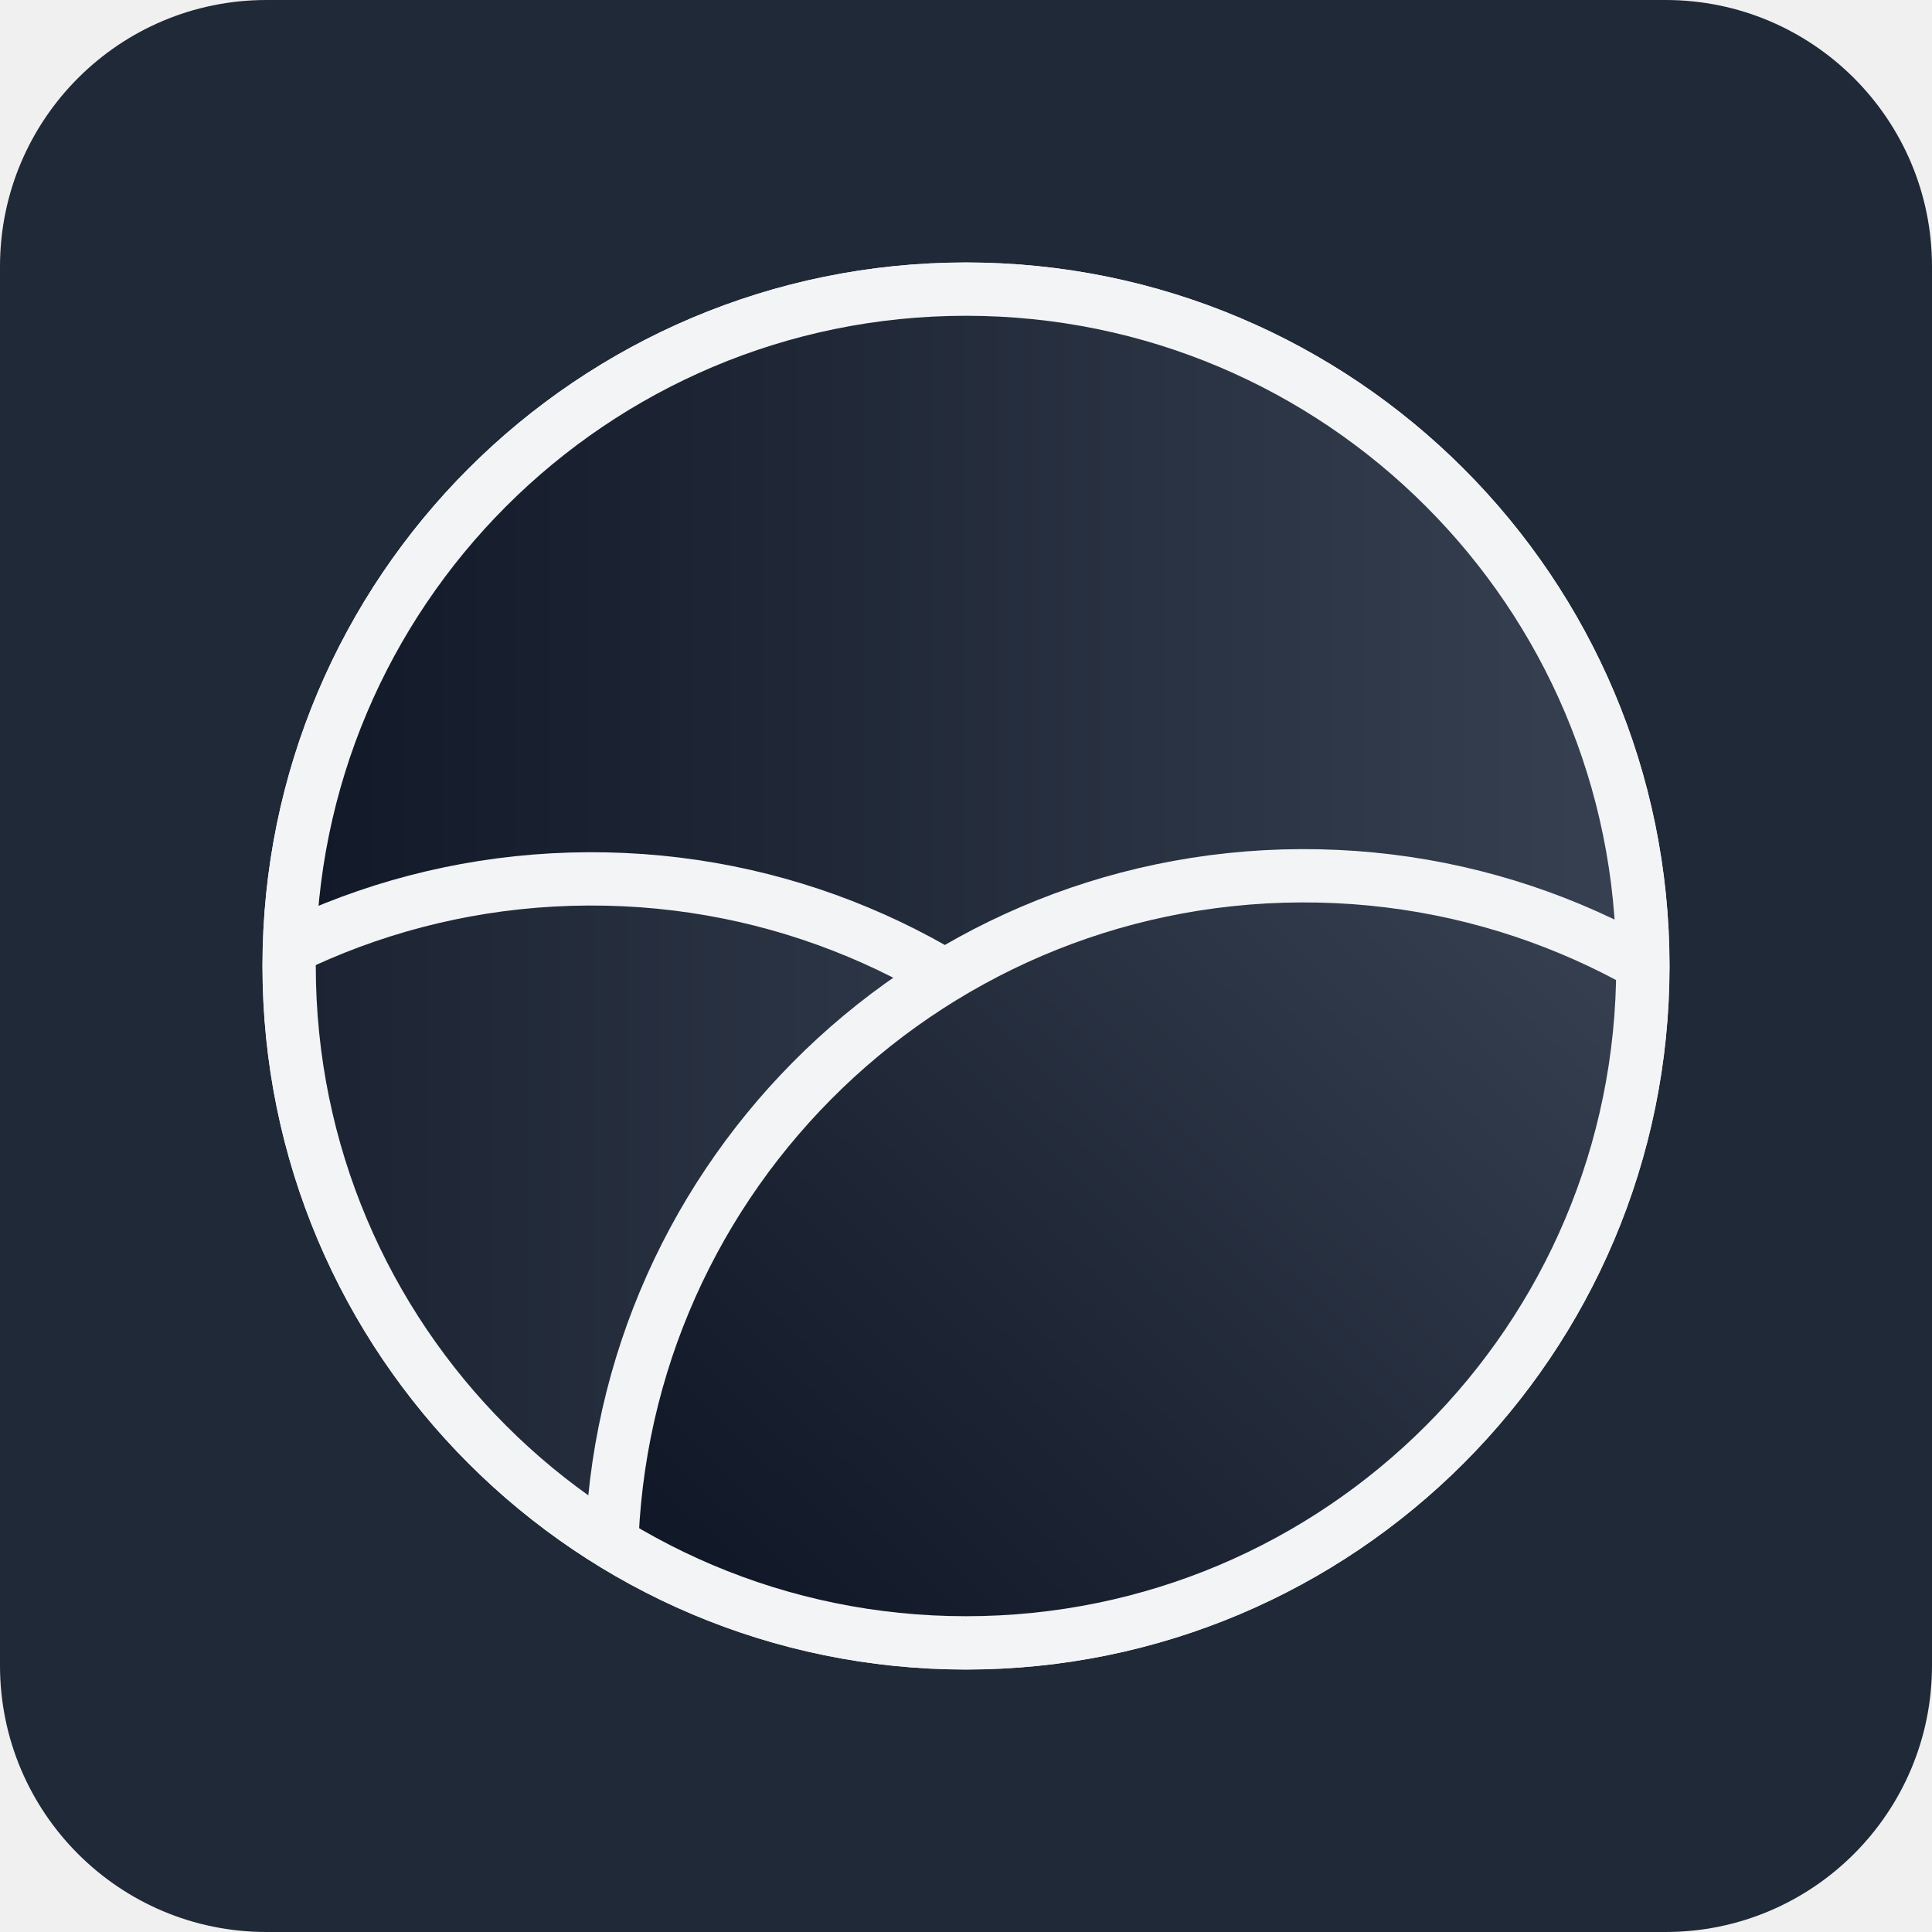
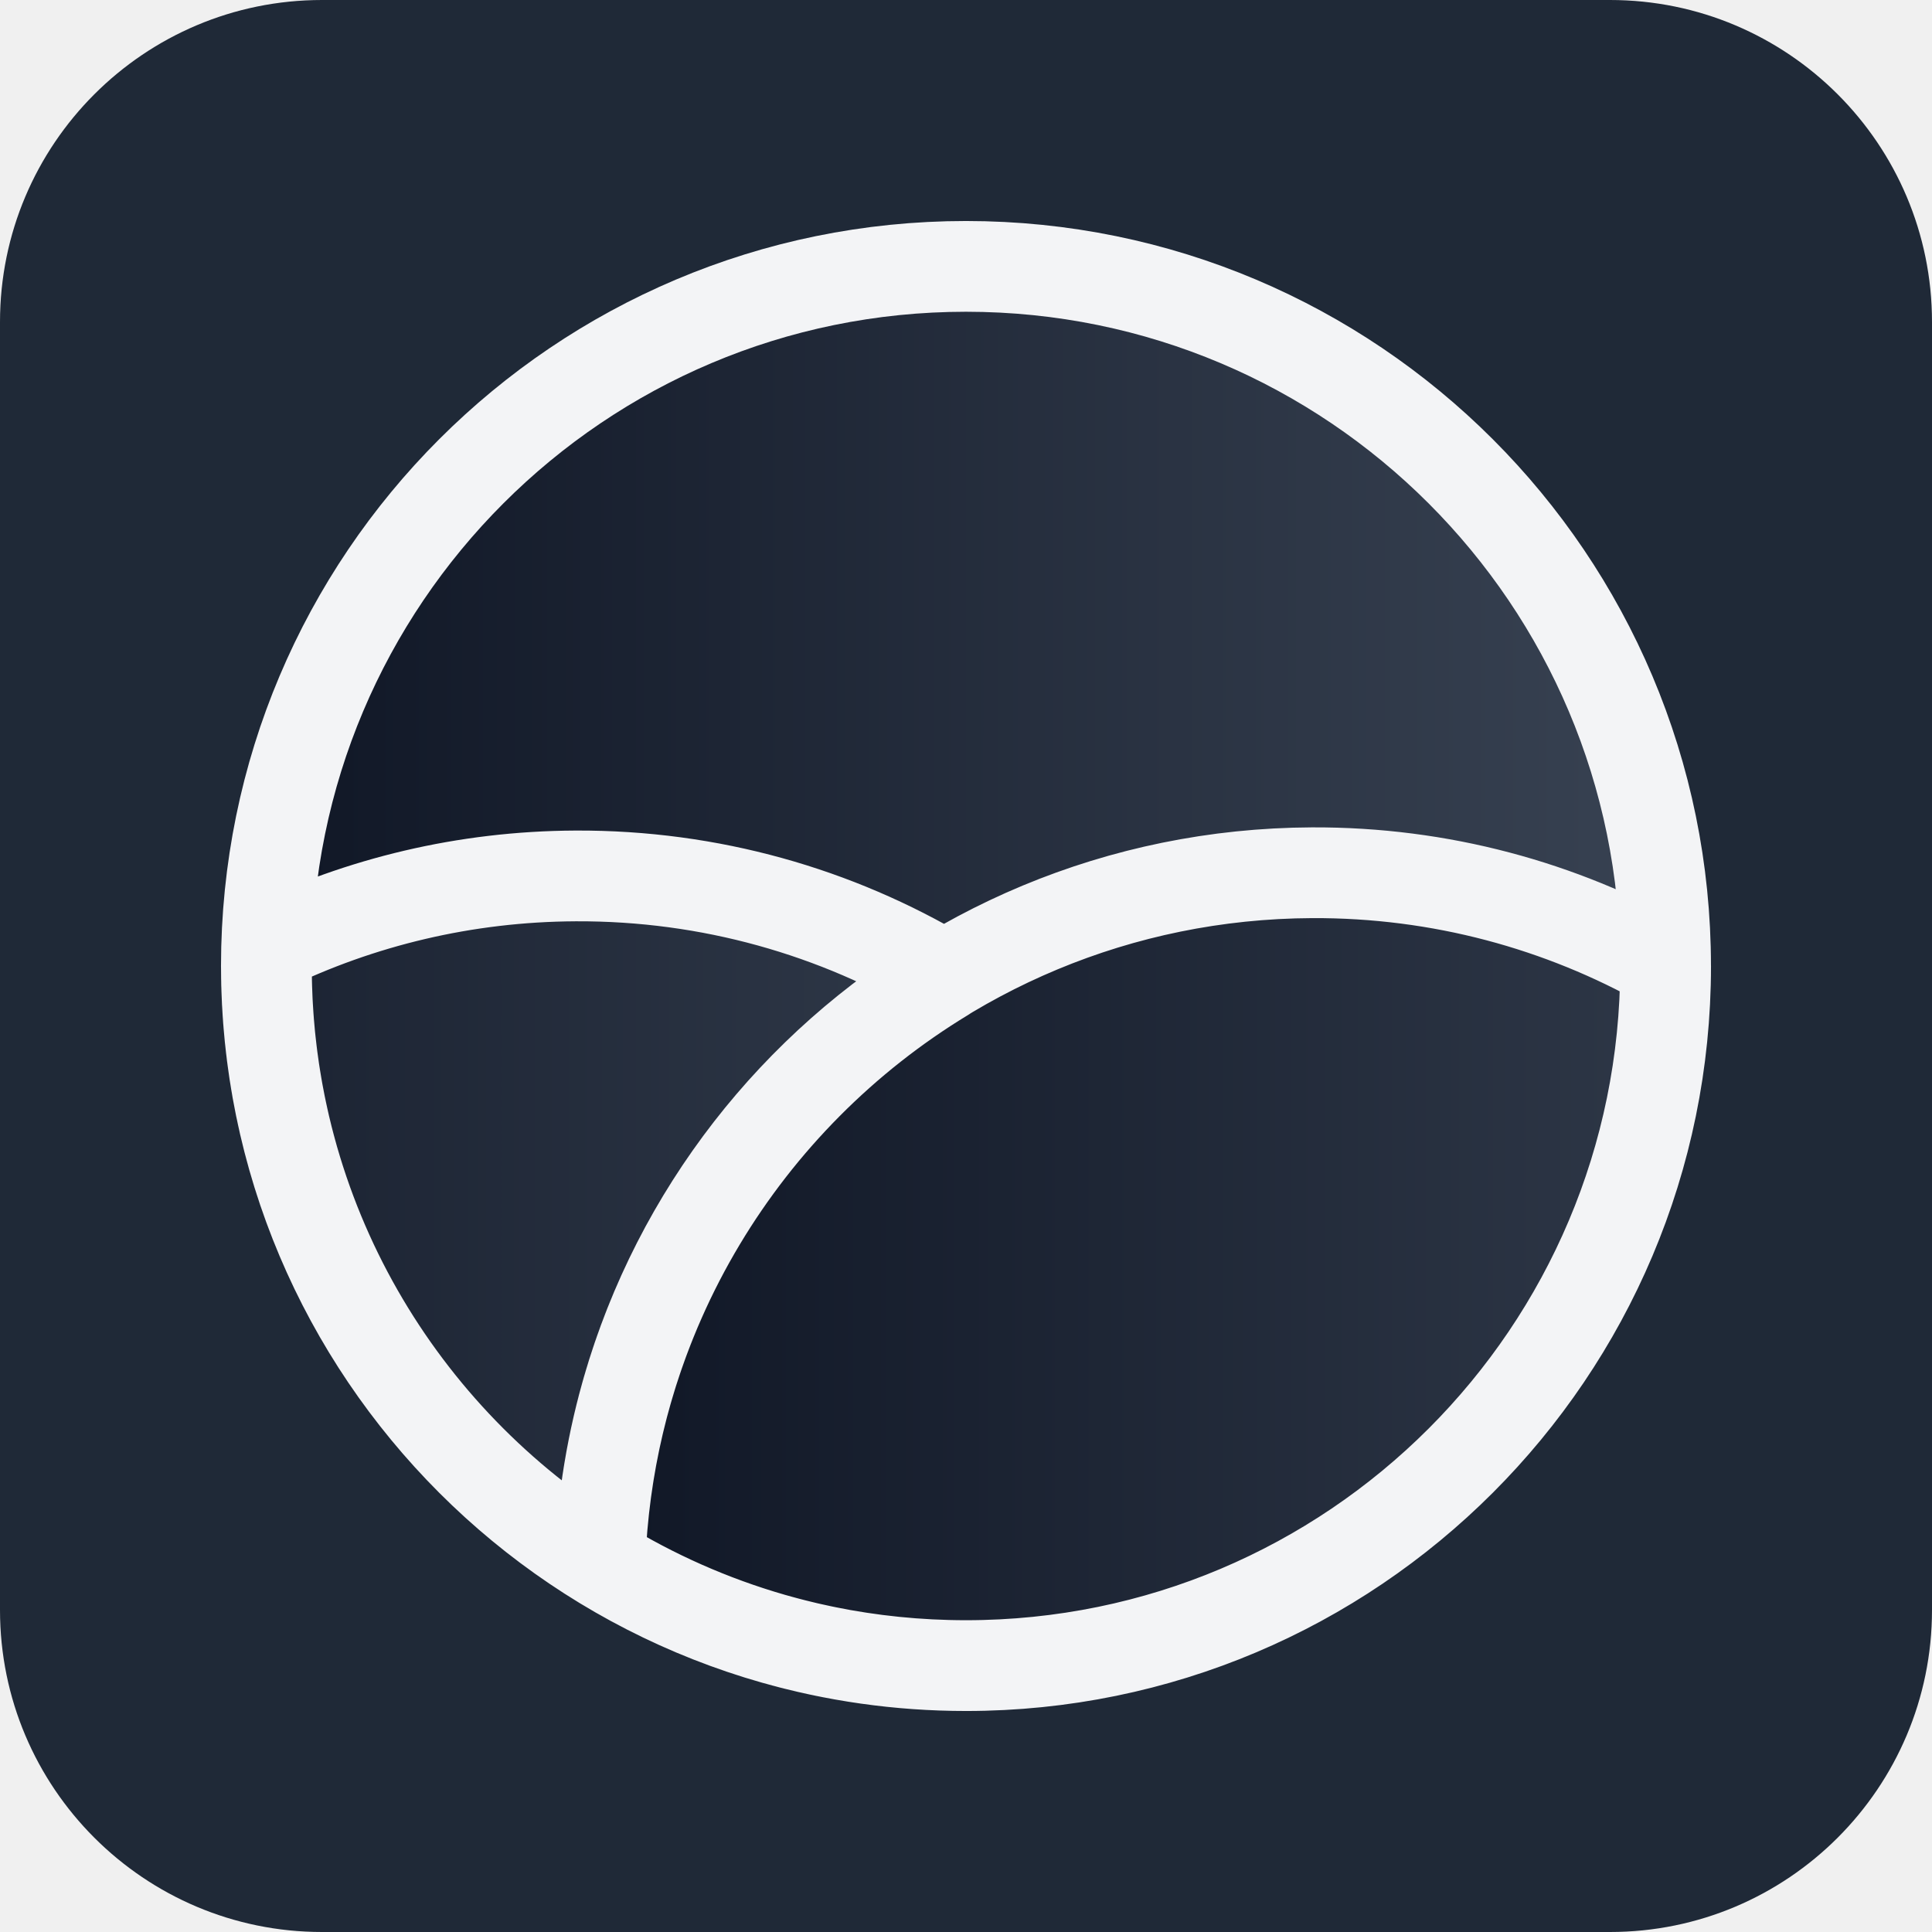
- <svg xmlns="http://www.w3.org/2000/svg" xml:space="preserve" stroke-miterlimit="10" style="fill-rule:nonzero;clip-rule:evenodd;stroke-linecap:round;stroke-linejoin:round" viewBox="0 0 1450 1450">
+ <svg xmlns="http://www.w3.org/2000/svg" fill="none" viewBox="0 0 1320 1320">
+   <g clip-path="url(#a)">
+     <mask id="b" width="1320" height="1320" x="0" y="0" maskUnits="userSpaceOnUse" style="mask-type:luminance">
+       <rect width="1320" height="1320" fill="#fff" rx="220" />
+     </mask>
+     <g mask="url(#b)">
+       <path fill="#1F2937" d="M0 0h1320v1320H0z" />
+     </g>
+     <path fill="url(#c)" d="M182 660c0-263.992 214.008-478 478-478s478 214.008 478 478-214.008 478-478 478-478-214.008-478-478" />
+     <path fill="url(#d)" d="M896.412 597.005C633.086 598.152 419.392 806.997 410 1067.47c72.747 44.69 158.382 70.53 250.056 70.53C924.018 1138 1138 924.279 1138 660.639c0-.354-.03-.702-.03-1.057-71.38-40.129-153.789-62.959-241.558-62.577" />
+     <path fill="url(#e)" d="M392.75 599.005c-75.441.33-146.797 17.848-210.427 48.791-.112 4.25-.323 8.485-.323 12.763 0 172.323 90.962 323.312 227.32 407.441 6.096-169.739 98.522-317.516 234.68-400.412-73.504-43.898-159.46-68.984-251.25-68.583" />
+     <path stroke="#F3F4F6" stroke-linecap="round" stroke-linejoin="round" stroke-miterlimit="10" stroke-width="62" d="M409.921 1067.37c-136.711-84.116-227.91-235.076-227.91-407.366 0-4.278.212-8.511.323-12.762 63.796-30.936 135.338-48.451 210.974-48.782 92.03-.401 178.209 24.682 251.905 68.571C508.7 749.912 416.034 897.66 409.921 1067.37m0 0c9.395-260.816 223.11-469.936 486.461-471.085 87.778-.382 170.198 22.477 241.578 62.66.01.355.04.704.04 1.059C1138 923.991 923.991 1138 660.004 1138c-91.684 0-177.327-25.88-250.083-70.63M182 659.992C182 396.005 396.005 182 659.992 182s477.988 214.005 477.988 477.992-213.999 477.988-477.988 477.988S182 923.981 182 659.992" />
+   </g>
  <defs>
-     <linearGradient id="b" x1="0" x2="1" y1="0" y2="0" gradientTransform="translate(217 725)scale(1016)" gradientUnits="userSpaceOnUse">
-       <stop offset="0" stop-color="#111827" />
+     <linearGradient id="c" x1="209" x2="1111" y1="660" y2="660" gradientUnits="userSpaceOnUse">
+       <stop stop-color="#111827" />
      <stop offset="1" stop-color="#374151" />
    </linearGradient>
-     <linearGradient id="d" x1="0" x2="1" y1="0" y2="0" gradientTransform="rotate(-46.529 1398.985 31.702)scale(1022.65)" gradientUnits="userSpaceOnUse">
-       <stop offset="0" stop-color="#111827" />
+     <linearGradient id="d" x1="433.3" x2="1376.5" y1="1096.5" y2="1096.5" gradientUnits="userSpaceOnUse">
+       <stop stop-color="#111827" />
      <stop offset="1" stop-color="#374151" />
    </linearGradient>
-     <linearGradient id="e" x1="0" x2="1" y1="0" y2="0" gradientTransform="rotate(-45.256 1508.158 51.739)scale(1032.875)" gradientUnits="userSpaceOnUse">
-       <stop offset="0" stop-color="#111827" />
+     <linearGradient id="e" x1="-83.2" x2="860" y1="1099" y2="1099" gradientUnits="userSpaceOnUse">
+       <stop stop-color="#111827" />
      <stop offset="1" stop-color="#374151" />
    </linearGradient>
-     <linearGradient id="f" x1="0" x2="1" y1="0" y2="0" gradientTransform="translate(205.278 885.567)scale(1039.44)" gradientUnits="userSpaceOnUse">
-       <stop offset="0" stop-color="#111827" />
-       <stop offset="1" stop-color="#374151" />
-     </linearGradient>
-     <linearGradient id="h" x1="0" x2="1" y1="0" y2="0" gradientTransform="translate(204.145 658.384)scale(1039.44)" gradientUnits="userSpaceOnUse">
-       <stop offset="0" stop-color="#111827" />
-       <stop offset="1" stop-color="#374151" />
-     </linearGradient>
-     <linearGradient id="i" x1="0" x2="1" y1="0" y2="0" gradientTransform="translate(-75.892 1179.33)scale(1039.44)" gradientUnits="userSpaceOnUse">
-       <stop offset="0" stop-color="#111827" />
-       <stop offset="1" stop-color="#374151" />
-     </linearGradient>
-     <linearGradient id="j" x1="0" x2="1" y1="0" y2="0" gradientTransform="rotate(-46.011 1974.6 -190.72)scale(822.065)" gradientUnits="userSpaceOnUse">
-       <stop offset="0" stop-color="#111827" />
-       <stop offset="1" stop-color="#374151" />
-     </linearGradient>
+     <clipPath id="a">
+       <path fill="#fff" d="M0 0h1320v1320H0z" />
+     </clipPath>
  </defs>
-   <clipPath id="a" clip-rule="nonzero">
-     <path d="M0 200C0 89.543 89.543 0 200 0h1050c110.46 0 200 89.543 200 200v1050c0 110.46-89.54 200-200 200H200c-110.457 0-200-89.54-200-200z" />
-   </clipPath>
-   <g clip-path="url(#a)">
-     <path fill="#1f2937" d="M0 0h1450v1450H0z" />
-   </g>
-   <path fill="url(#b)" stroke="#f3f4f6" stroke-linecap="butt" stroke-linejoin="miter" stroke-width="40" d="M217 725c0-280.561 227.439-508 508-508 280.56 0 508 227.439 508 508 0 280.56-227.44 508-508 508s-508-227.44-508-508Z" />
-   <clipPath id="c" clip-rule="nonzero">
-     <path d="M217 725c0-280.561 227.439-508 508-508 280.56 0 508 227.439 508 508 0 280.56-227.44 508-508 508s-508-227.44-508-508" />
-   </clipPath>
-   <g clip-path="url(#c)">
-     <path fill="url(#d)" stroke="#f3f4f6" stroke-linecap="butt" stroke-linejoin="miter" stroke-width="40" d="M721.62 138.699c-219.954.959-407.267 138.433-482.3 331.777-19.167 73.108-30.761 149.294-33.456 227.768.468 6.099.886 12.215 1.559 18.255-.64.327-1.247.709-1.886 1.04-.09 5.673-.259 11.324-.259 17.02 0 378.411 202.39 709.271 504.649 891.061 1.04-.62 2.15-1.13 3.184-1.75 5.094 3.03 10.387 5.71 15.592 8.57 308.567-180.26 516.017-514.73 516.017-897.881 0-1.24-.06-2.465-.07-3.702-1.93-1.155-3.76-2.445-5.71-3.575 2.25-17.002 3.43-34.321 4.03-51.777-3.53-62.833-12.57-124.171-26.77-183.525-69.66-206.189-264.982-354.282-494.58-353.281Z" opacity=".332" />
-     <path fill="url(#e)" stroke="#f3f4f6" stroke-linecap="butt" stroke-linejoin="miter" stroke-width="40" d="M721.62 138.699c-219.954.959-407.267 138.433-482.3 331.777-19.167 73.108-30.761 149.294-33.456 227.768.468 6.099.886 12.215 1.559 18.255-.64.327-1.247.709-1.886 1.04-.09 5.673-.259 11.324-.259 17.02 0 378.411 202.39 709.271 504.649 891.061 1.04-.62 2.15-1.13 3.184-1.75 5.094 3.03 10.387 5.71 15.592 8.57 308.567-180.26 516.017-514.73 516.017-897.881 0-1.24-.06-2.465-.07-3.702-1.93-1.155-3.76-2.445-5.71-3.575 2.25-17.002 3.43-34.321 4.03-51.777-3.53-62.833-12.57-124.171-26.77-183.525-69.66-206.189-264.982-354.282-494.58-353.281Z" />
-     <path fill="url(#f)" stroke="#f3f4f6" stroke-linecap="butt" stroke-linejoin="miter" stroke-width="40" d="M721.62 138.699c-219.954.959-407.267 138.433-482.3 331.777-19.167 73.108-30.761 149.294-33.456 227.768.468 6.099.886 12.215 1.559 18.255-.64.327-1.247.709-1.886 1.04-.09 5.673-.259 11.324-.259 17.02 0 378.411 202.39 709.271 504.649 891.061 1.04-.62 2.15-1.13 3.184-1.75 5.094 3.03 10.387 5.71 15.592 8.57 308.567-180.26 516.017-514.73 516.017-897.881 0-1.24-.06-2.465-.07-3.702-1.93-1.155-3.76-2.445-5.71-3.575 2.25-17.002 3.43-34.321 4.03-51.777-3.53-62.833-12.57-124.171-26.77-183.525-69.66-206.189-264.982-354.282-494.58-353.281Z" />
-     <clipPath id="g" clip-rule="nonzero">
-       <path d="M721.62 138.699c-219.954.959-407.267 138.433-482.3 331.777-19.167 73.108-30.761 149.294-33.456 227.768.468 6.099.886 12.215 1.559 18.255-.64.327-1.247.709-1.886 1.04-.09 5.673-.259 11.324-.259 17.02 0 378.411 202.39 709.271 504.649 891.061 1.04-.62 2.15-1.13 3.184-1.75 5.094 3.03 10.387 5.71 15.592 8.57 308.567-180.26 516.017-514.73 516.017-897.881 0-1.24-.06-2.465-.07-3.702-1.93-1.155-3.76-2.445-5.71-3.575 2.25-17.002 3.43-34.321 4.03-51.777-3.53-62.833-12.57-124.171-26.77-183.525-69.66-206.189-264.982-354.282-494.58-353.281" />
-     </clipPath>
-     <g stroke="#f3f4f6" stroke-linecap="butt" stroke-linejoin="miter" stroke-width="40" clip-path="url(#g)">
-       <path fill="url(#h)" d="M204.15 660.647c-1.25-287.031 230.42-520.73 517.452-521.98 287.028-1.251 520.728 230.42 521.978 517.451S1013.16 1176.85 726.132 1178.1c-287.032 1.25-520.73-230.421-521.982-517.453Z" />
-       <path fill="url(#i)" d="M-75.887 1181.59c-1.251-287.028 230.42-520.726 517.451-521.977s520.731 230.42 521.981 517.447c1.252 287.04-230.421 520.74-517.452 521.99-287.03 1.25-520.729-230.43-521.98-517.46Z" />
-       <path fill="url(#j)" d="M458.791 1179.26c-1.25-287.028 230.421-520.726 517.452-521.978 287.027-1.25 520.737 230.421 521.987 517.448 1.25 287.04-230.42 520.73-517.456 521.98-287.033 1.26-520.731-230.42-521.983-517.45Z" />
-     </g>
-   </g>
-   <path fill="none" stroke="#f3f4f6" stroke-linecap="butt" stroke-linejoin="miter" stroke-width="40" d="M217 725c0-280.561 227.439-508 508-508 280.56 0 508 227.439 508 508 0 280.56-227.44 508-508 508s-508-227.44-508-508Z" />
</svg>
